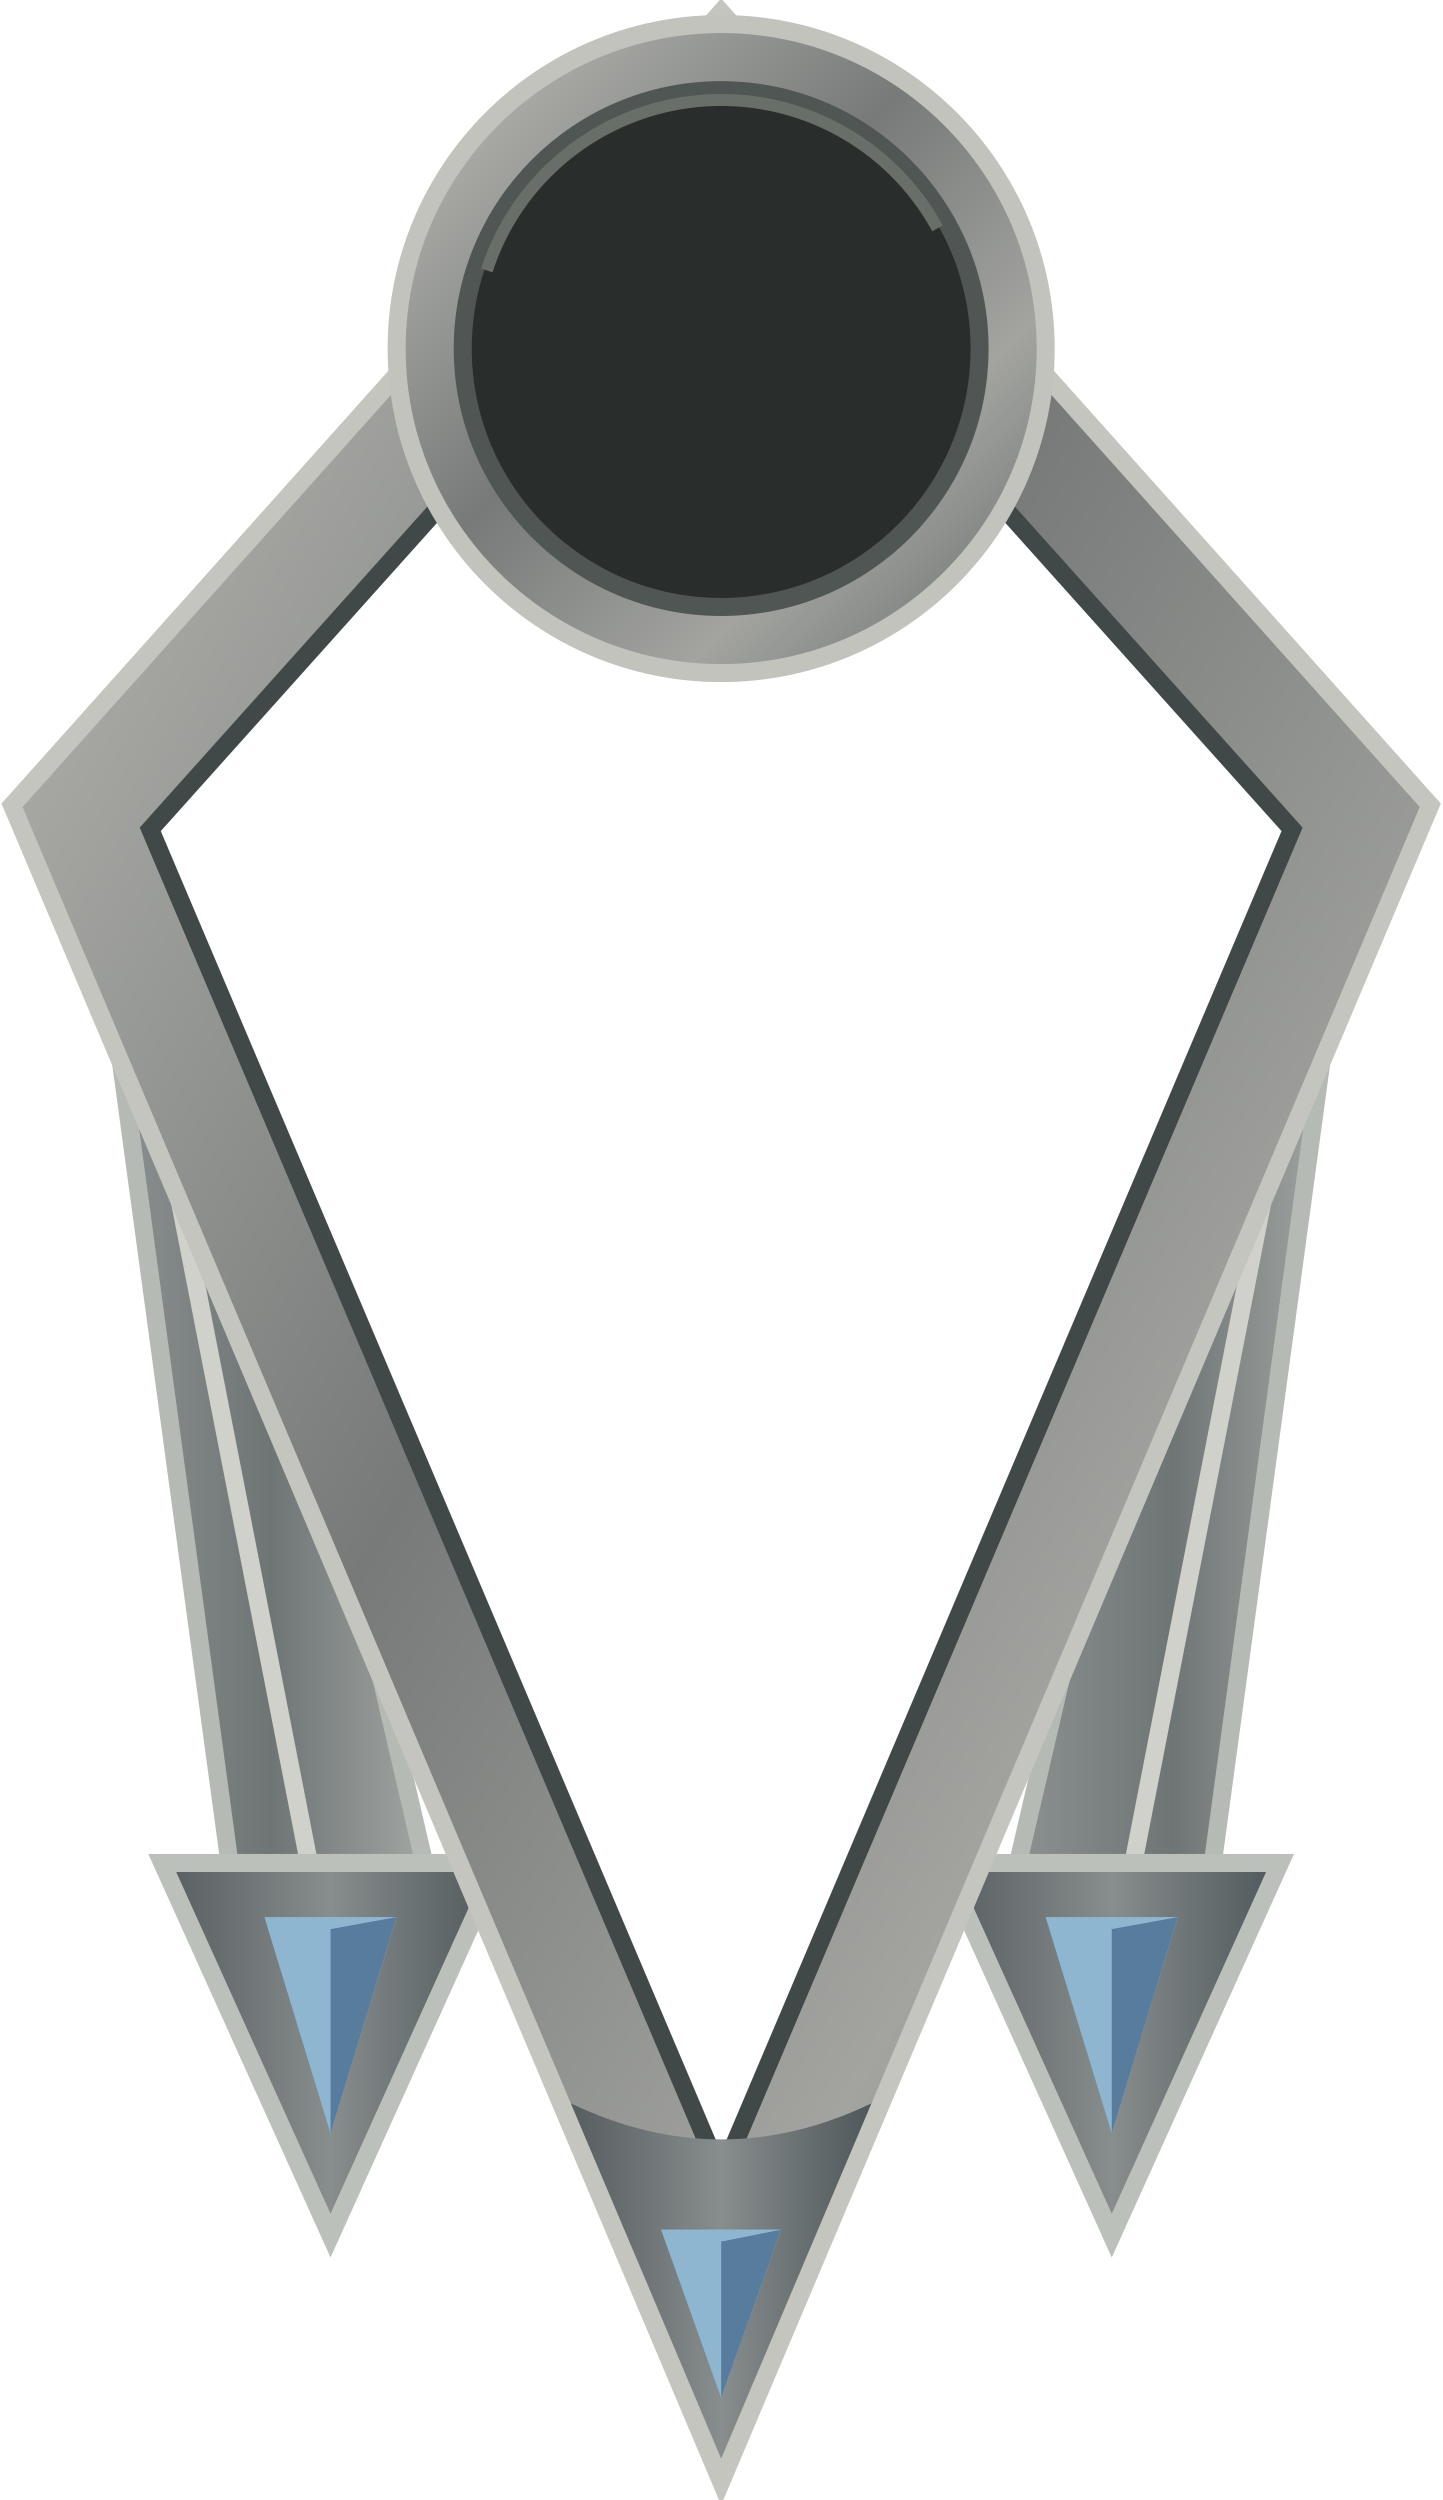
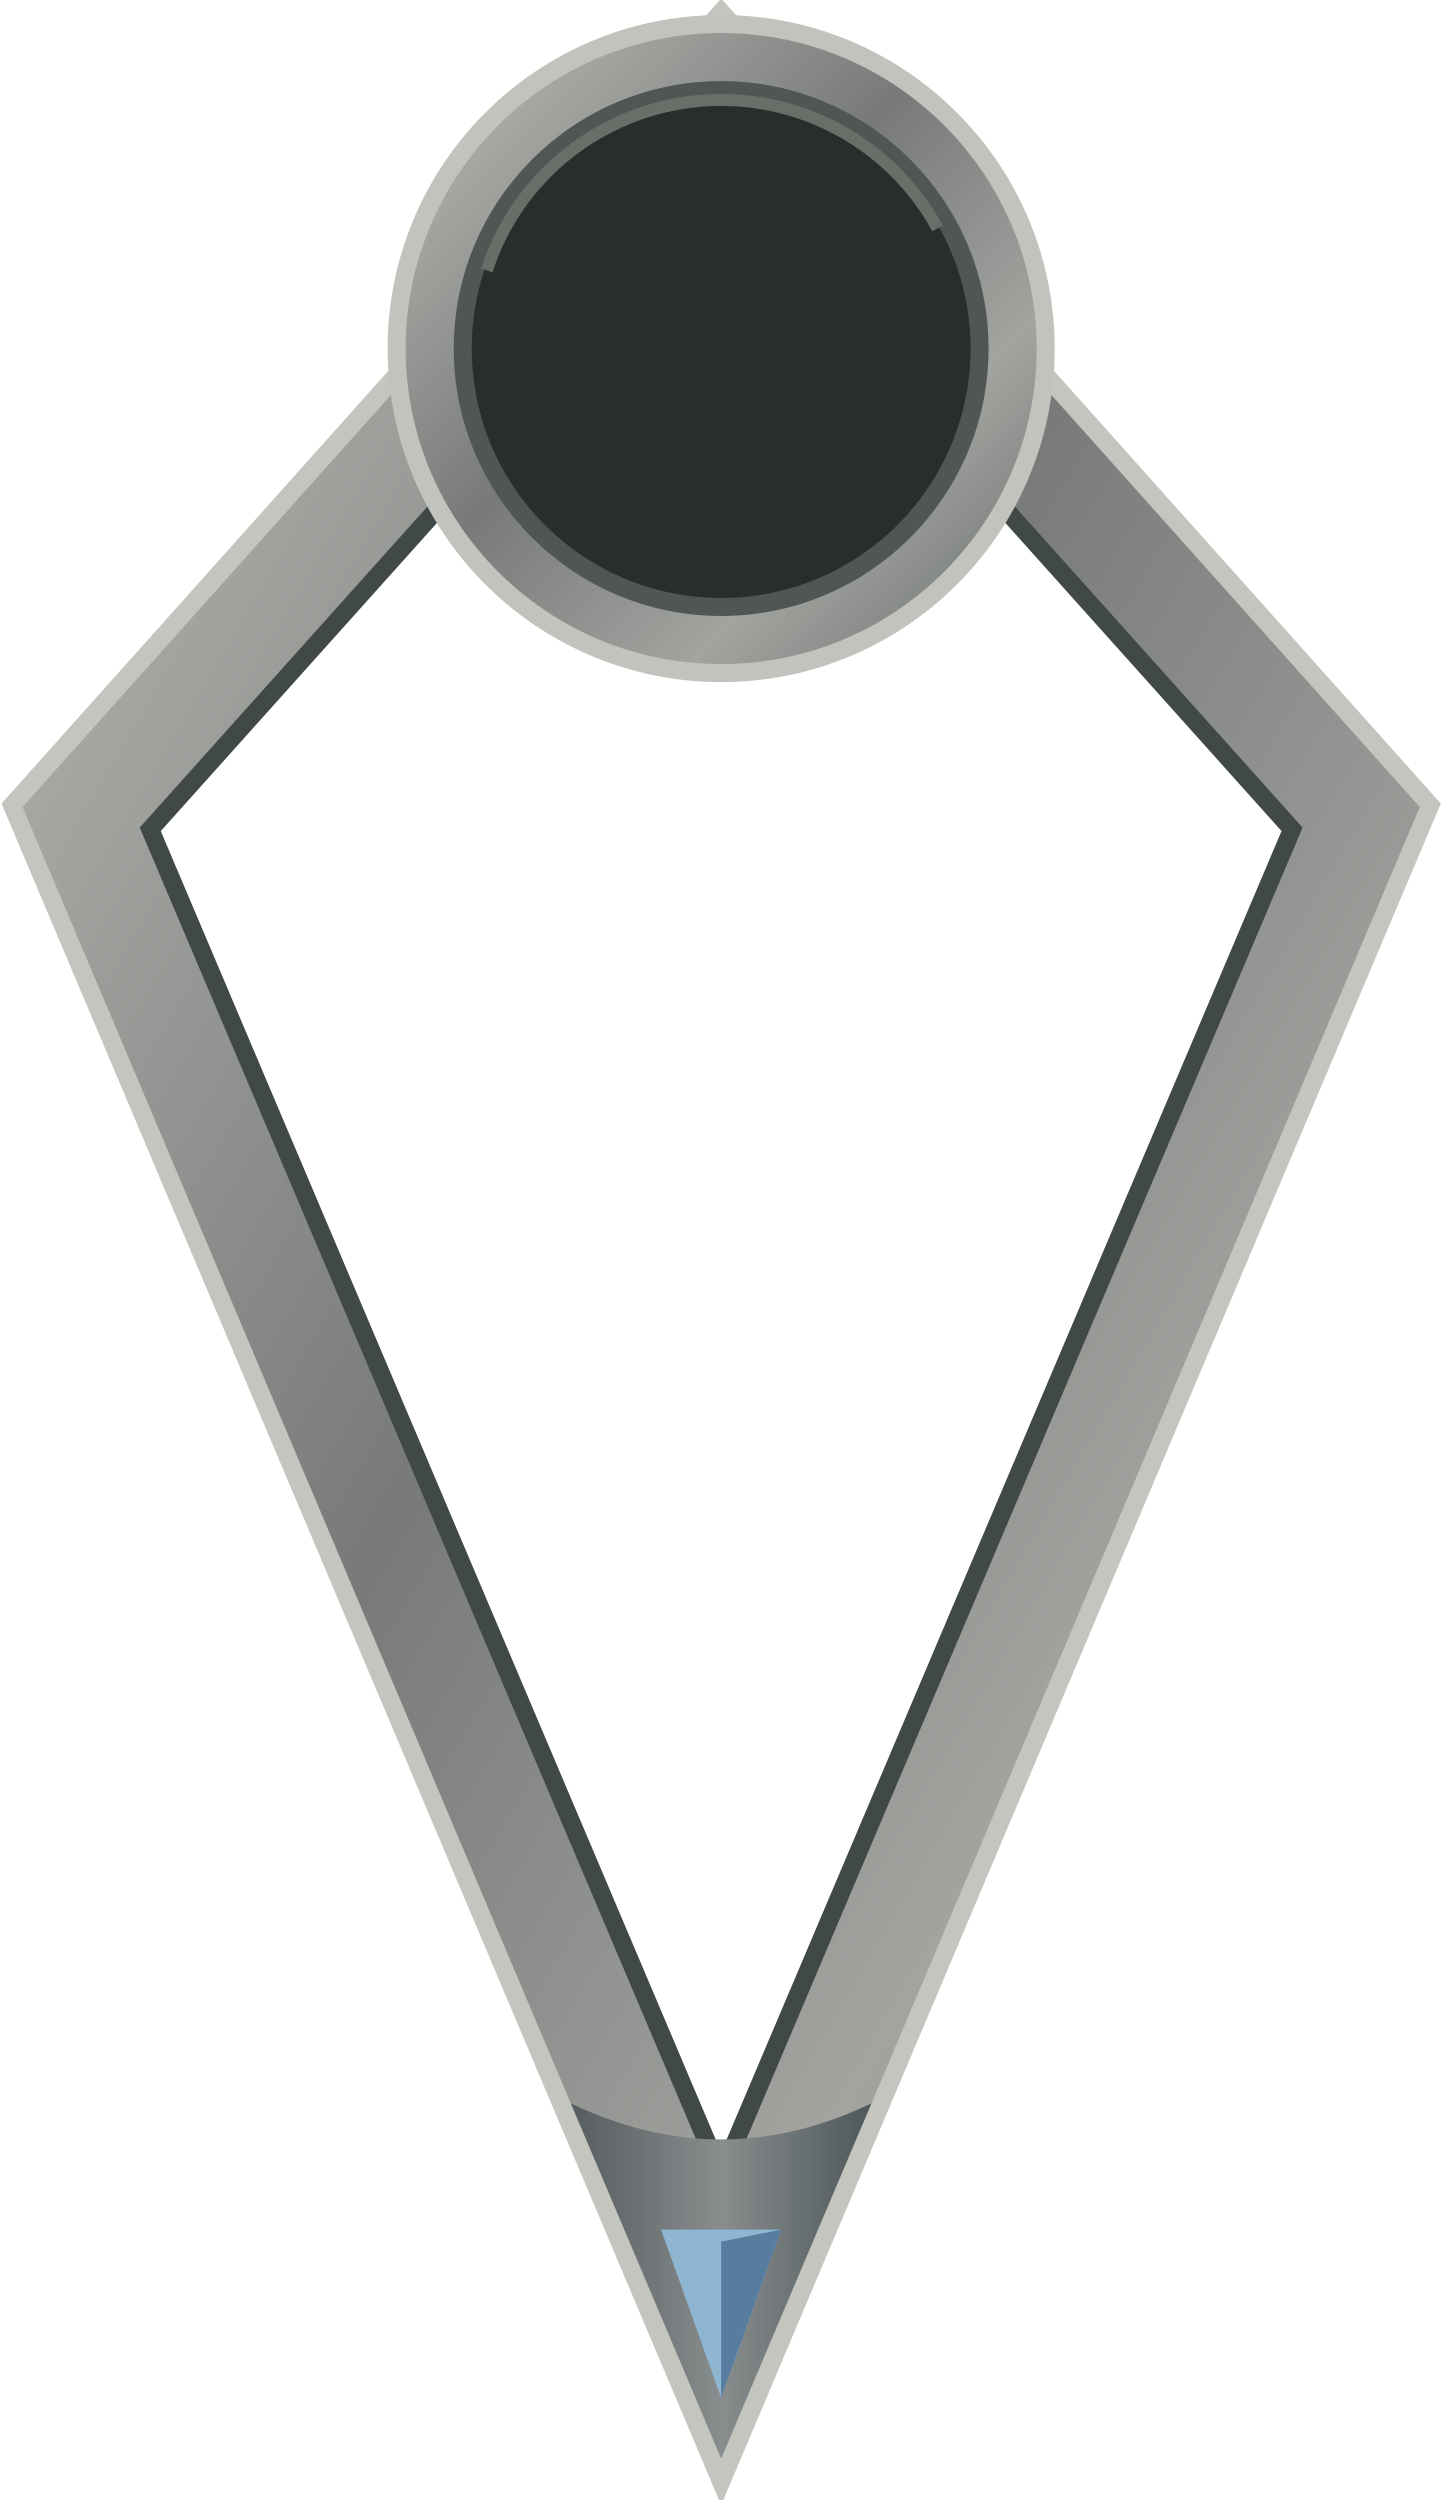
<svg xmlns="http://www.w3.org/2000/svg" width="240" height="416" viewBox="0 0 240 416">
  <defs>
    <linearGradient id="rim" x1="0" y1="0" x2="1" y2="1">
      <stop offset="0" stop-color="#c2c2bc" />
      <stop offset="0.44" stop-color="#777a79" />
      <stop offset="0.72" stop-color="#a3a4a0" />
      <stop offset="1" stop-color="#626968" />
    </linearGradient>
-     <linearGradient id="shaft" x1="0" y1="0" x2="1" y2="0">
-       <stop offset="0" stop-color="#8d9392" />
-       <stop offset="0.5" stop-color="#6e7575" />
-       <stop offset="1" stop-color="#a4a8a5" />
-     </linearGradient>
    <linearGradient id="tip" x1="0" y1="0" x2="1" y2="0">
      <stop offset="0" stop-color="#565d60" />
      <stop offset="0.5" stop-color="#888d8d" />
      <stop offset="1" stop-color="#4e575a" />
    </linearGradient>
  </defs>
-   <path d="M18 161 L42 187 L72 316 L39 316 Z" fill="url(#shaft)" stroke="#b6bab5" stroke-width="3" />
-   <path d="M222 161 L198 187 L168 316 L201 316 Z" fill="url(#shaft)" stroke="#b6bab5" stroke-width="3" />
-   <path d="M28 190 L52 313" fill="none" stroke="#d0d1ca" stroke-width="3" />
-   <path d="M212 190 L188 313" fill="none" stroke="#d0d1ca" stroke-width="3" />
-   <path d="M27 310 L83 310 L55 372 Z" fill="url(#tip)" stroke="#bbc0ba" stroke-width="3" />
-   <path d="M157 310 L213 310 L185 372 Z" fill="url(#tip)" stroke="#bbc0ba" stroke-width="3" />
-   <path d="M44 319 L66 319 L55 355 Z" fill="#8eb6d1" />
-   <path d="M55 321 L66 319 L55 355 Z" fill="#577c9e" />
-   <path d="M174 319 L196 319 L185 355 Z" fill="#8eb6d1" />
-   <path d="M185 321 L196 319 L185 355 Z" fill="#577c9e" />
  <path d="M120 2 L238 134 L120 413 L2 134 Z M120 32 L25 138 L120 362 L215 138 Z" fill="url(#rim)" fill-rule="evenodd" />
  <path d="M120 2 L238 134 L120 413 L2 134 Z" fill="none" stroke="#c4c5bf" stroke-width="3" />
  <path d="M120 32 L215 138 L120 362 L25 138 Z" fill="none" stroke="#414848" stroke-width="3" />
  <path d="M95 350 L120 409 L145 350 Q120 362 95 350 Z" fill="url(#tip)" />
  <path d="M110 371 L120 399 L130 371 Z" fill="#8eb6d1" />
  <path d="M120 373 L120 399 L130 371 Z" fill="#577c9e" />
  <circle cx="120" cy="58" r="54" fill="url(#rim)" stroke="#c1c3bc" stroke-width="3" />
  <circle cx="120" cy="58" r="43" fill="#292d2c" stroke="#505654" stroke-width="3" />
  <path d="M81 45 A41 41 0 0 1 156 38" fill="none" stroke="#686e68" stroke-width="2" />
</svg>
